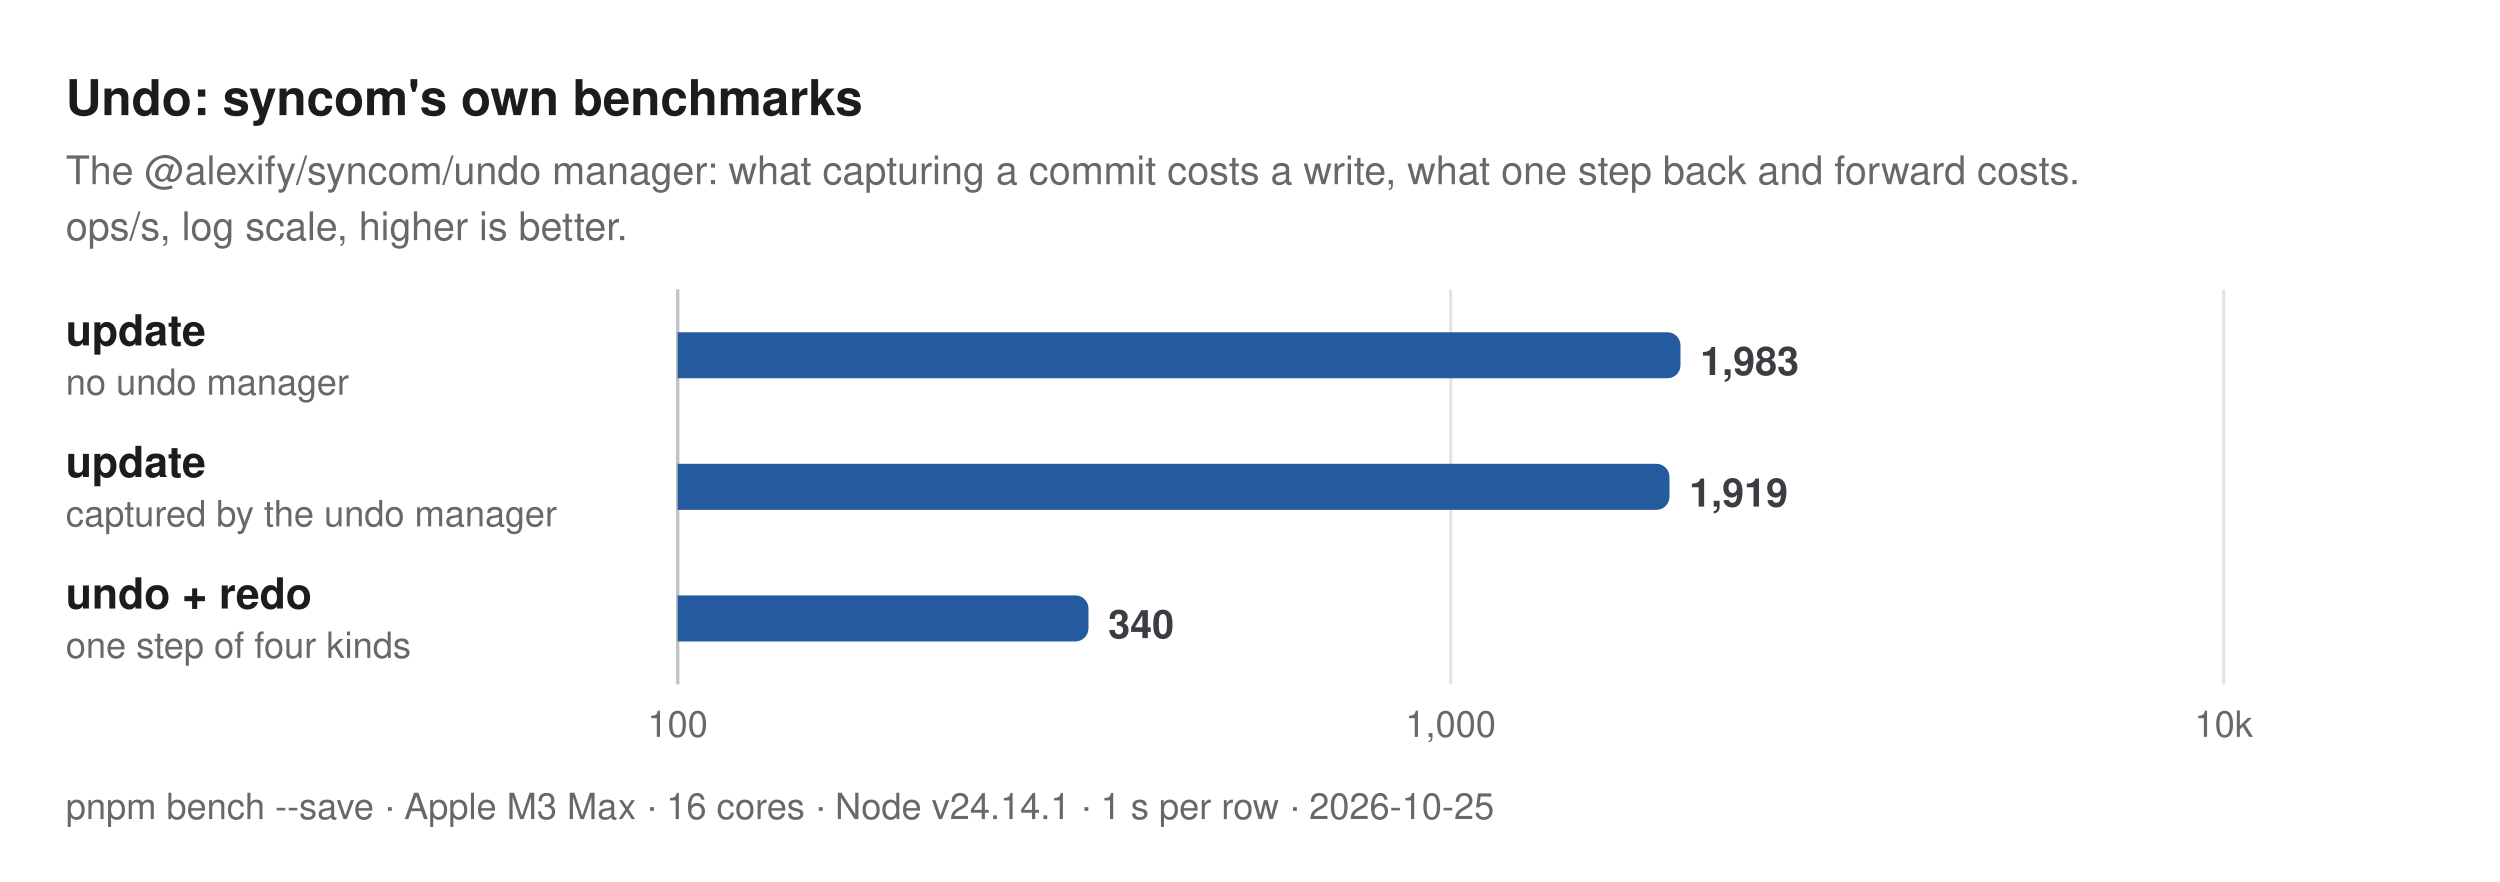
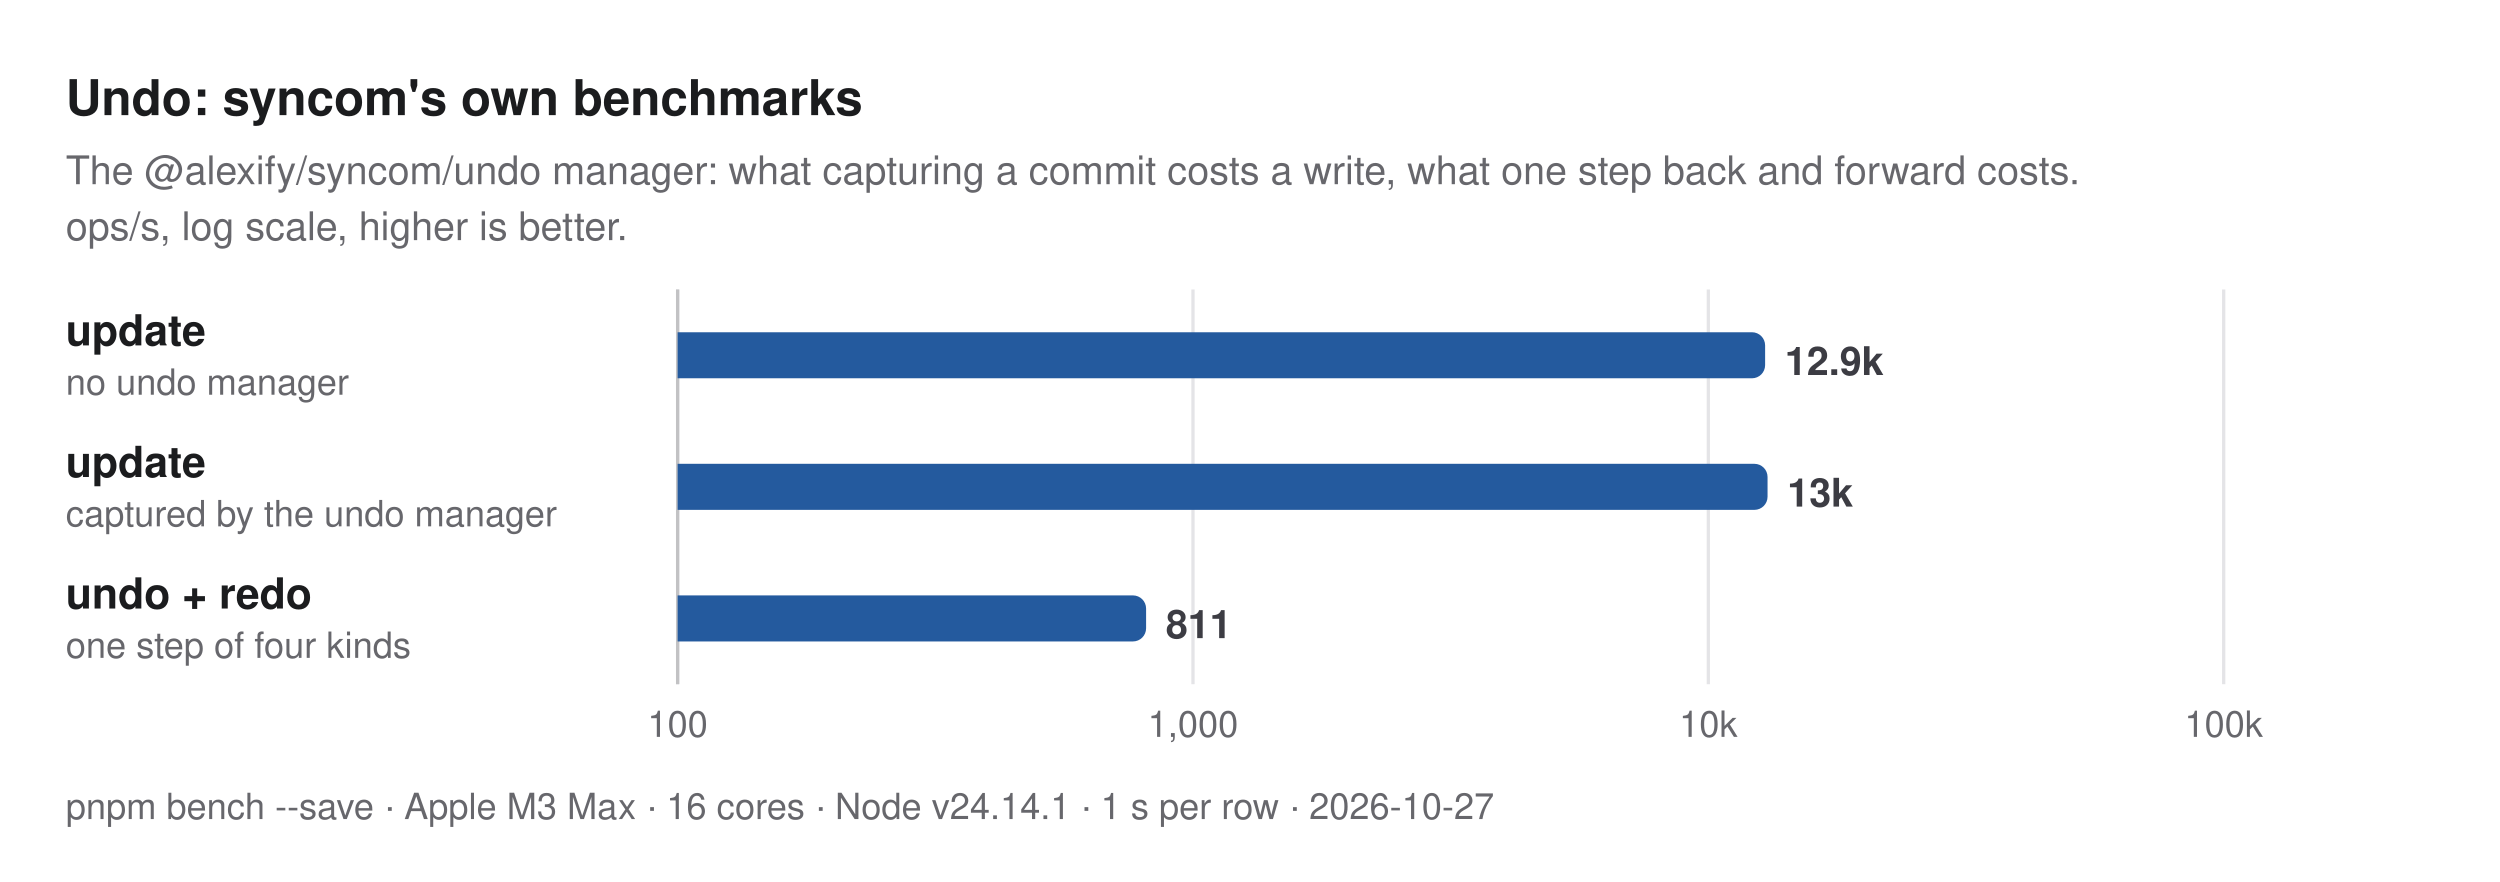
<svg xmlns="http://www.w3.org/2000/svg" width="760" height="268" viewBox="0 0 760 268" role="img" aria-label="Undo: syncom's own benchmarks. The @alexify/syncom/undo manager: what capturing a commit costs a write, what one step back and forward costs. ops/s, log scale, higher is better.">
  <style>
  text { font-family: -apple-system, BlinkMacSystemFont, "Segoe UI", Helvetica, Arial, sans-serif; }
  .title { font-size: 15px; font-weight: 700; fill: #1b1c1e; }
  .subtitle, .caption { font-size: 12px; fill: #67676c; }
  .caption { font-size: 11px; }
  .group { font-size: 11px; font-weight: 600; letter-spacing: 0.06em; fill: #67676c; }
  .label { font-size: 13px; font-weight: 600; fill: #1b1c1e; }
  .label.primary, .label.secondary { font-weight: 700; }
  .sublabel { font-size: 11px; fill: #67676c; }
  .value { font-size: 12px; font-weight: 600; fill: #3c3c43; font-variant-numeric: tabular-nums; }
  .value.small { font-size: 10px; }
  .legend { font-size: 11px; fill: #3c3c43; }
  .tick { font-size: 11px; fill: #67676c; font-variant-numeric: tabular-nums; }
  .grid { stroke: #e4e4e7; stroke-width: 1; }
  .axis { stroke: #c2c2c4; stroke-width: 1; }
  .ref { stroke: #67676c; stroke-width: 1; stroke-dasharray: 3 3; }
  .bar { fill: #c4c6cc; }
  .bar.primary { fill: #245a9e; }
  .bar.secondary { fill: #5e9be6; }
  @media (prefers-color-scheme: dark) {
    .title, .label { fill: #dfdfd6; }
    .subtitle, .caption, .group, .sublabel, .tick { fill: #98989f; }
    .value, .legend { fill: #c2c2c4; }
    .grid { stroke: #2e2e32; }
    .axis { stroke: #48484c; }
    .ref { stroke: #98989f; }
    .bar { fill: #46474e; }
    .bar.primary { fill: #8dbcf2; }
    .bar.secondary { fill: #3d7bd0; }
  }
</style>
  <text class="title" x="20" y="35">Undo: syncom's own benchmarks</text>
  <text class="subtitle" x="20" y="56">The @alexify/syncom/undo manager: what capturing a commit costs a write, what one step back and forward costs.</text>
  <text class="subtitle" x="20" y="73">ops/s, log scale, higher is better.</text>
  <line class="grid" x1="206" y1="88" x2="206" y2="208" />
  <text class="tick" x="206" y="224" text-anchor="middle">100</text>
-   <line class="grid" x1="441" y1="88" x2="441" y2="208" />
-   <text class="tick" x="441" y="224" text-anchor="middle">1,000</text>
+   <line class="grid" x1="362.667" y1="88" x2="362.667" y2="208" />
+   <text class="tick" x="362.667" y="224" text-anchor="middle">1,000</text>
+   <line class="grid" x1="519.333" y1="88" x2="519.333" y2="208" />
+   <text class="tick" x="519.333" y="224" text-anchor="middle">10k</text>
  <line class="grid" x1="676" y1="88" x2="676" y2="208" />
-   <text class="tick" x="676" y="224" text-anchor="middle">10k</text>
+   <text class="tick" x="676" y="224" text-anchor="middle">100k</text>
  <line class="axis" x1="206" y1="88" x2="206" y2="208" />
  <g>
    <text class="label primary" x="20" y="105">update</text>
    <text class="sublabel" x="20" y="120">no undo manager</text>
-     <path class="bar primary" d="M206,101H506.871A4,4 0 0 1 510.871,105V111A4,4 0 0 1 506.871,115H206Z" />
-     <text class="value" x="516.871" y="114">1,983</text>
+     <path class="bar primary" d="M206,101H532.596A4,4 0 0 1 536.596,105V111A4,4 0 0 1 532.596,115H206Z" />
+     <text class="value" x="542.596" y="114">12.9k</text>
  </g>
  <g>
    <text class="label primary" x="20" y="145">update</text>
    <text class="sublabel" x="20" y="160">captured by the undo manager</text>
-     <path class="bar primary" d="M206,141H503.523A4,4 0 0 1 507.523,145V151A4,4 0 0 1 503.523,155H206Z" />
-     <text class="value" x="513.523" y="154">1,919</text>
+     <path class="bar primary" d="M206,141H533.336A4,4 0 0 1 537.336,145V151A4,4 0 0 1 533.336,155H206Z" />
+     <text class="value" x="543.336" y="154">13k</text>
  </g>
  <g>
    <text class="label primary" x="20" y="185">undo + redo</text>
    <text class="sublabel" x="20" y="200">one step of four kinds</text>
-     <path class="bar primary" d="M206,181H326.898A4,4 0 0 1 330.898,185V191A4,4 0 0 1 326.898,195H206Z" />
-     <text class="value" x="336.898" y="194">340</text>
+     <path class="bar primary" d="M206,181H344.413A4,4 0 0 1 348.413,185V191A4,4 0 0 1 344.413,195H206Z" />
+     <text class="value" x="354.413" y="194">811</text>
  </g>
-   <text class="caption" x="20" y="249">pnpm bench --save · Apple M3 Max · 16 cores · Node v24.14.1 · 1 s per row · 2026-10-25</text>
+   <text class="caption" x="20" y="249">pnpm bench --save · Apple M3 Max · 16 cores · Node v24.14.1 · 1 s per row · 2026-10-27</text>
</svg>
